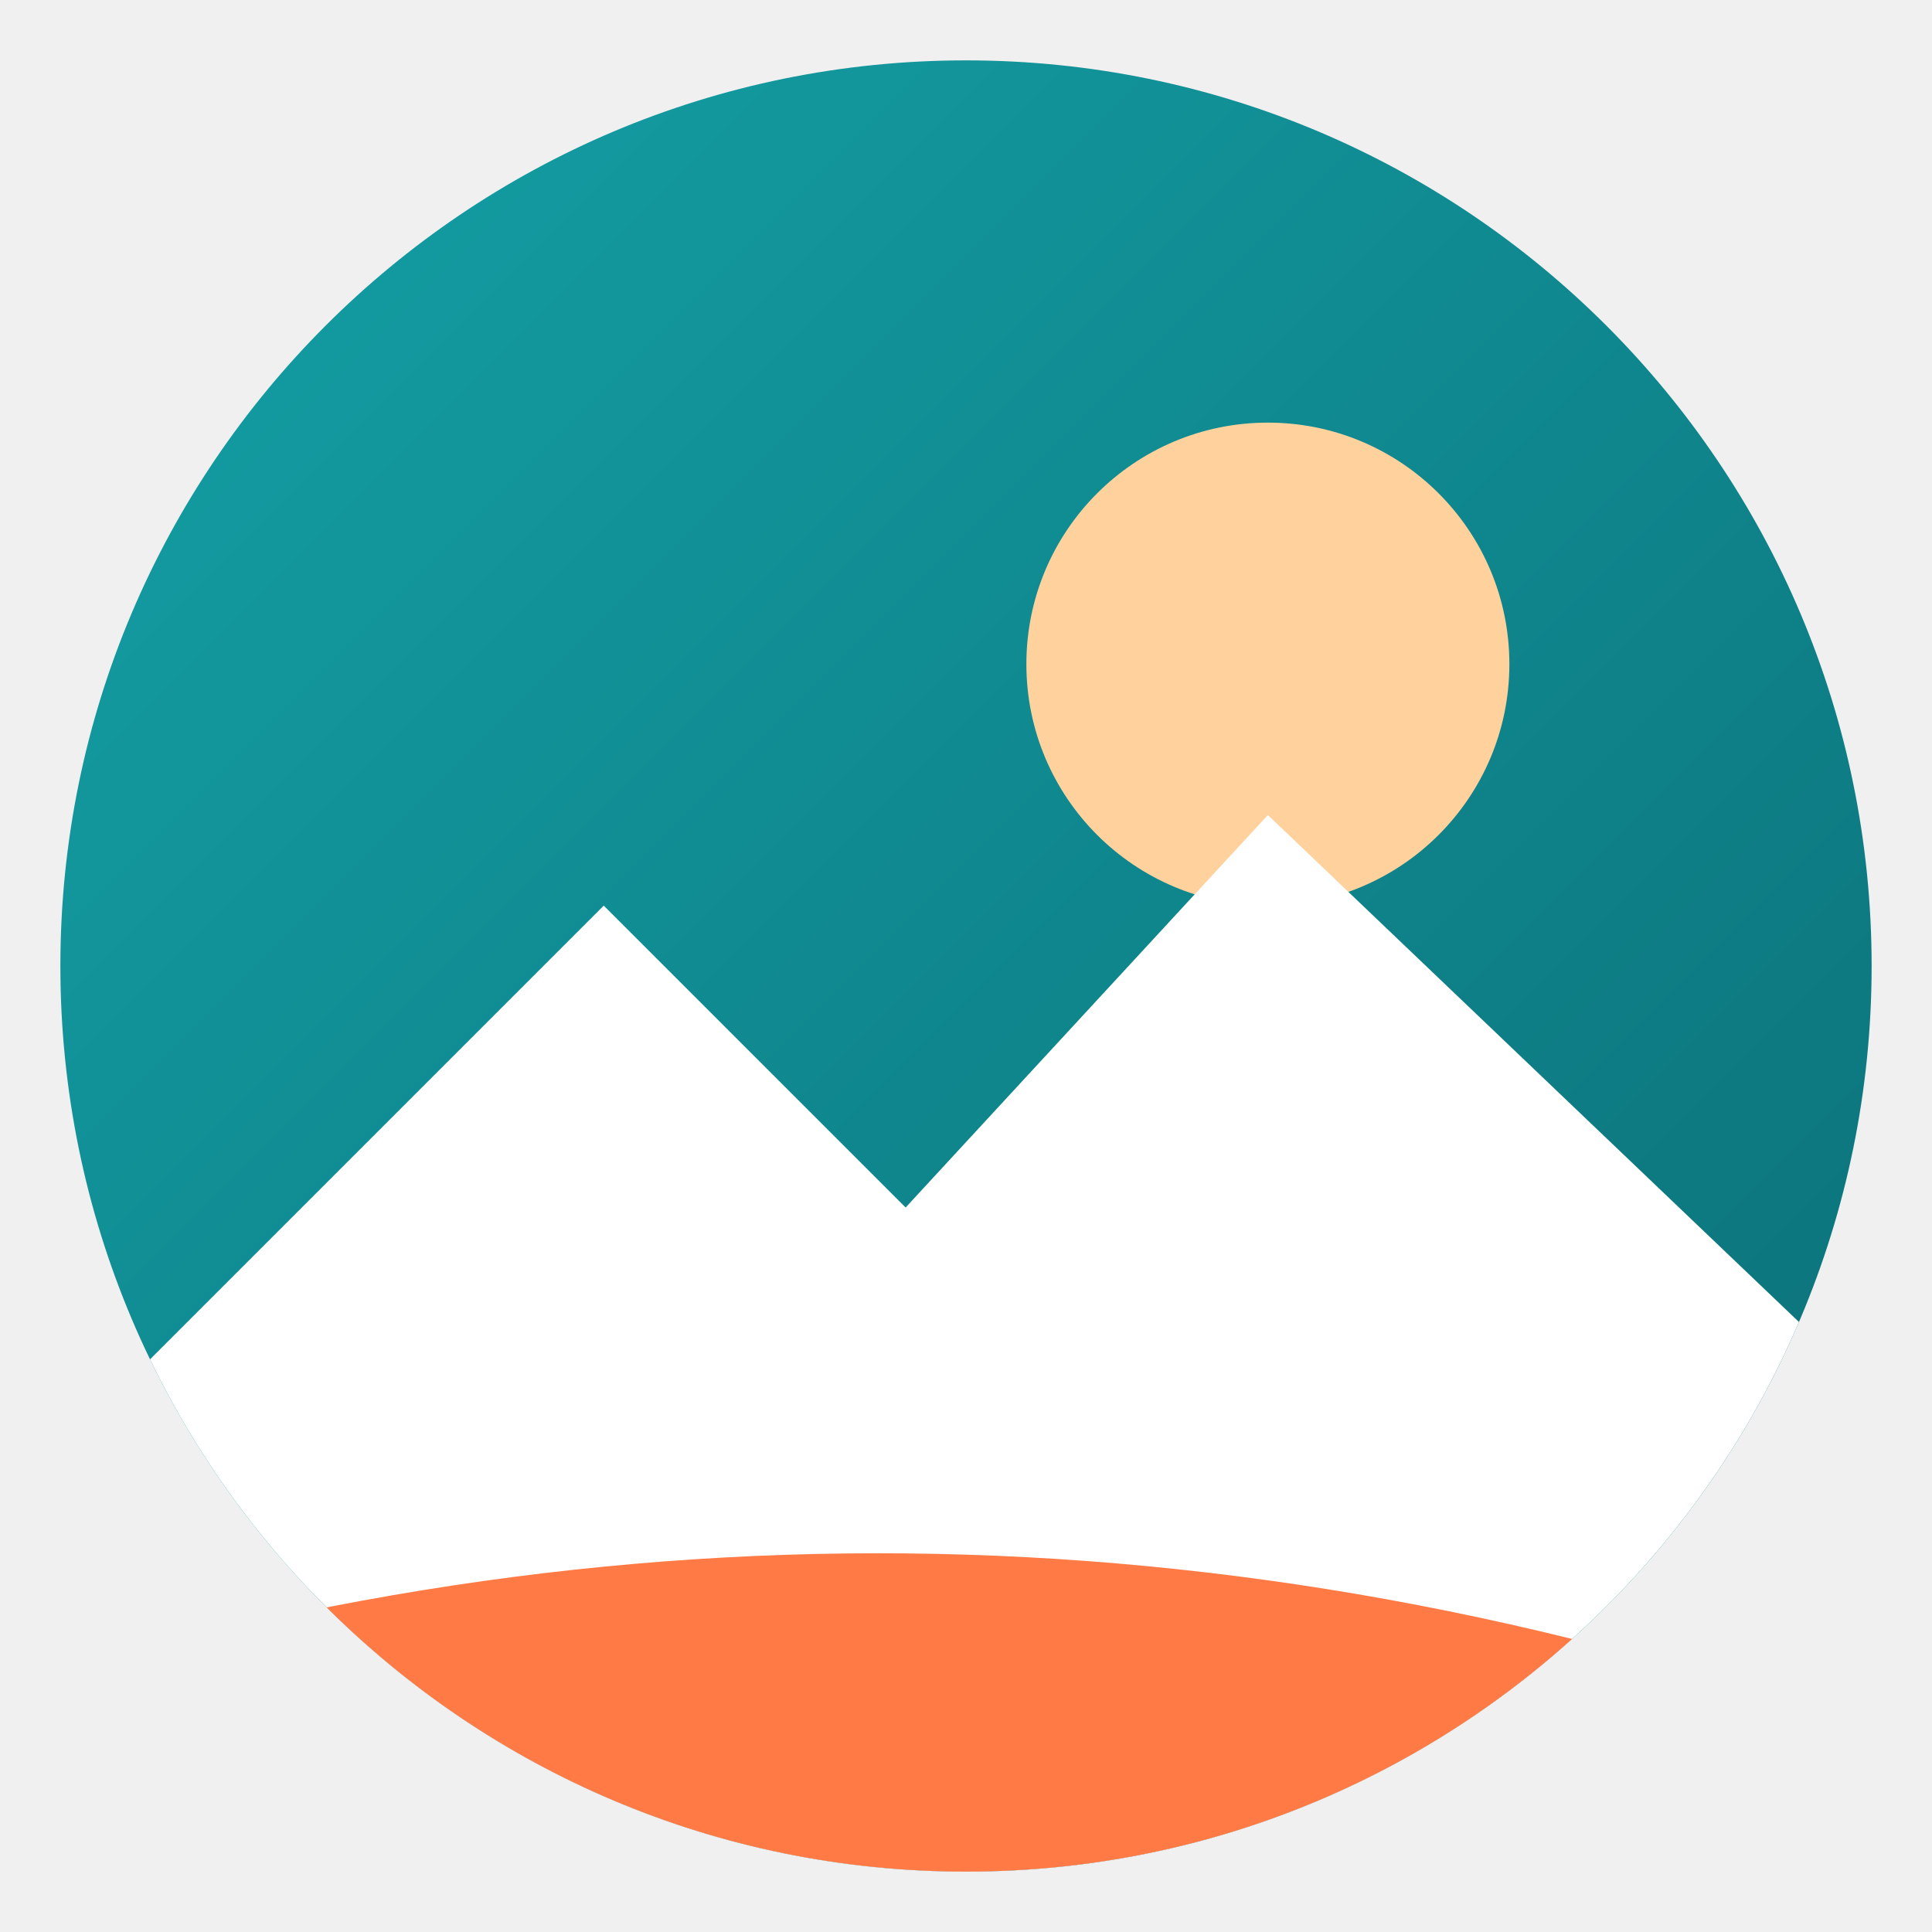
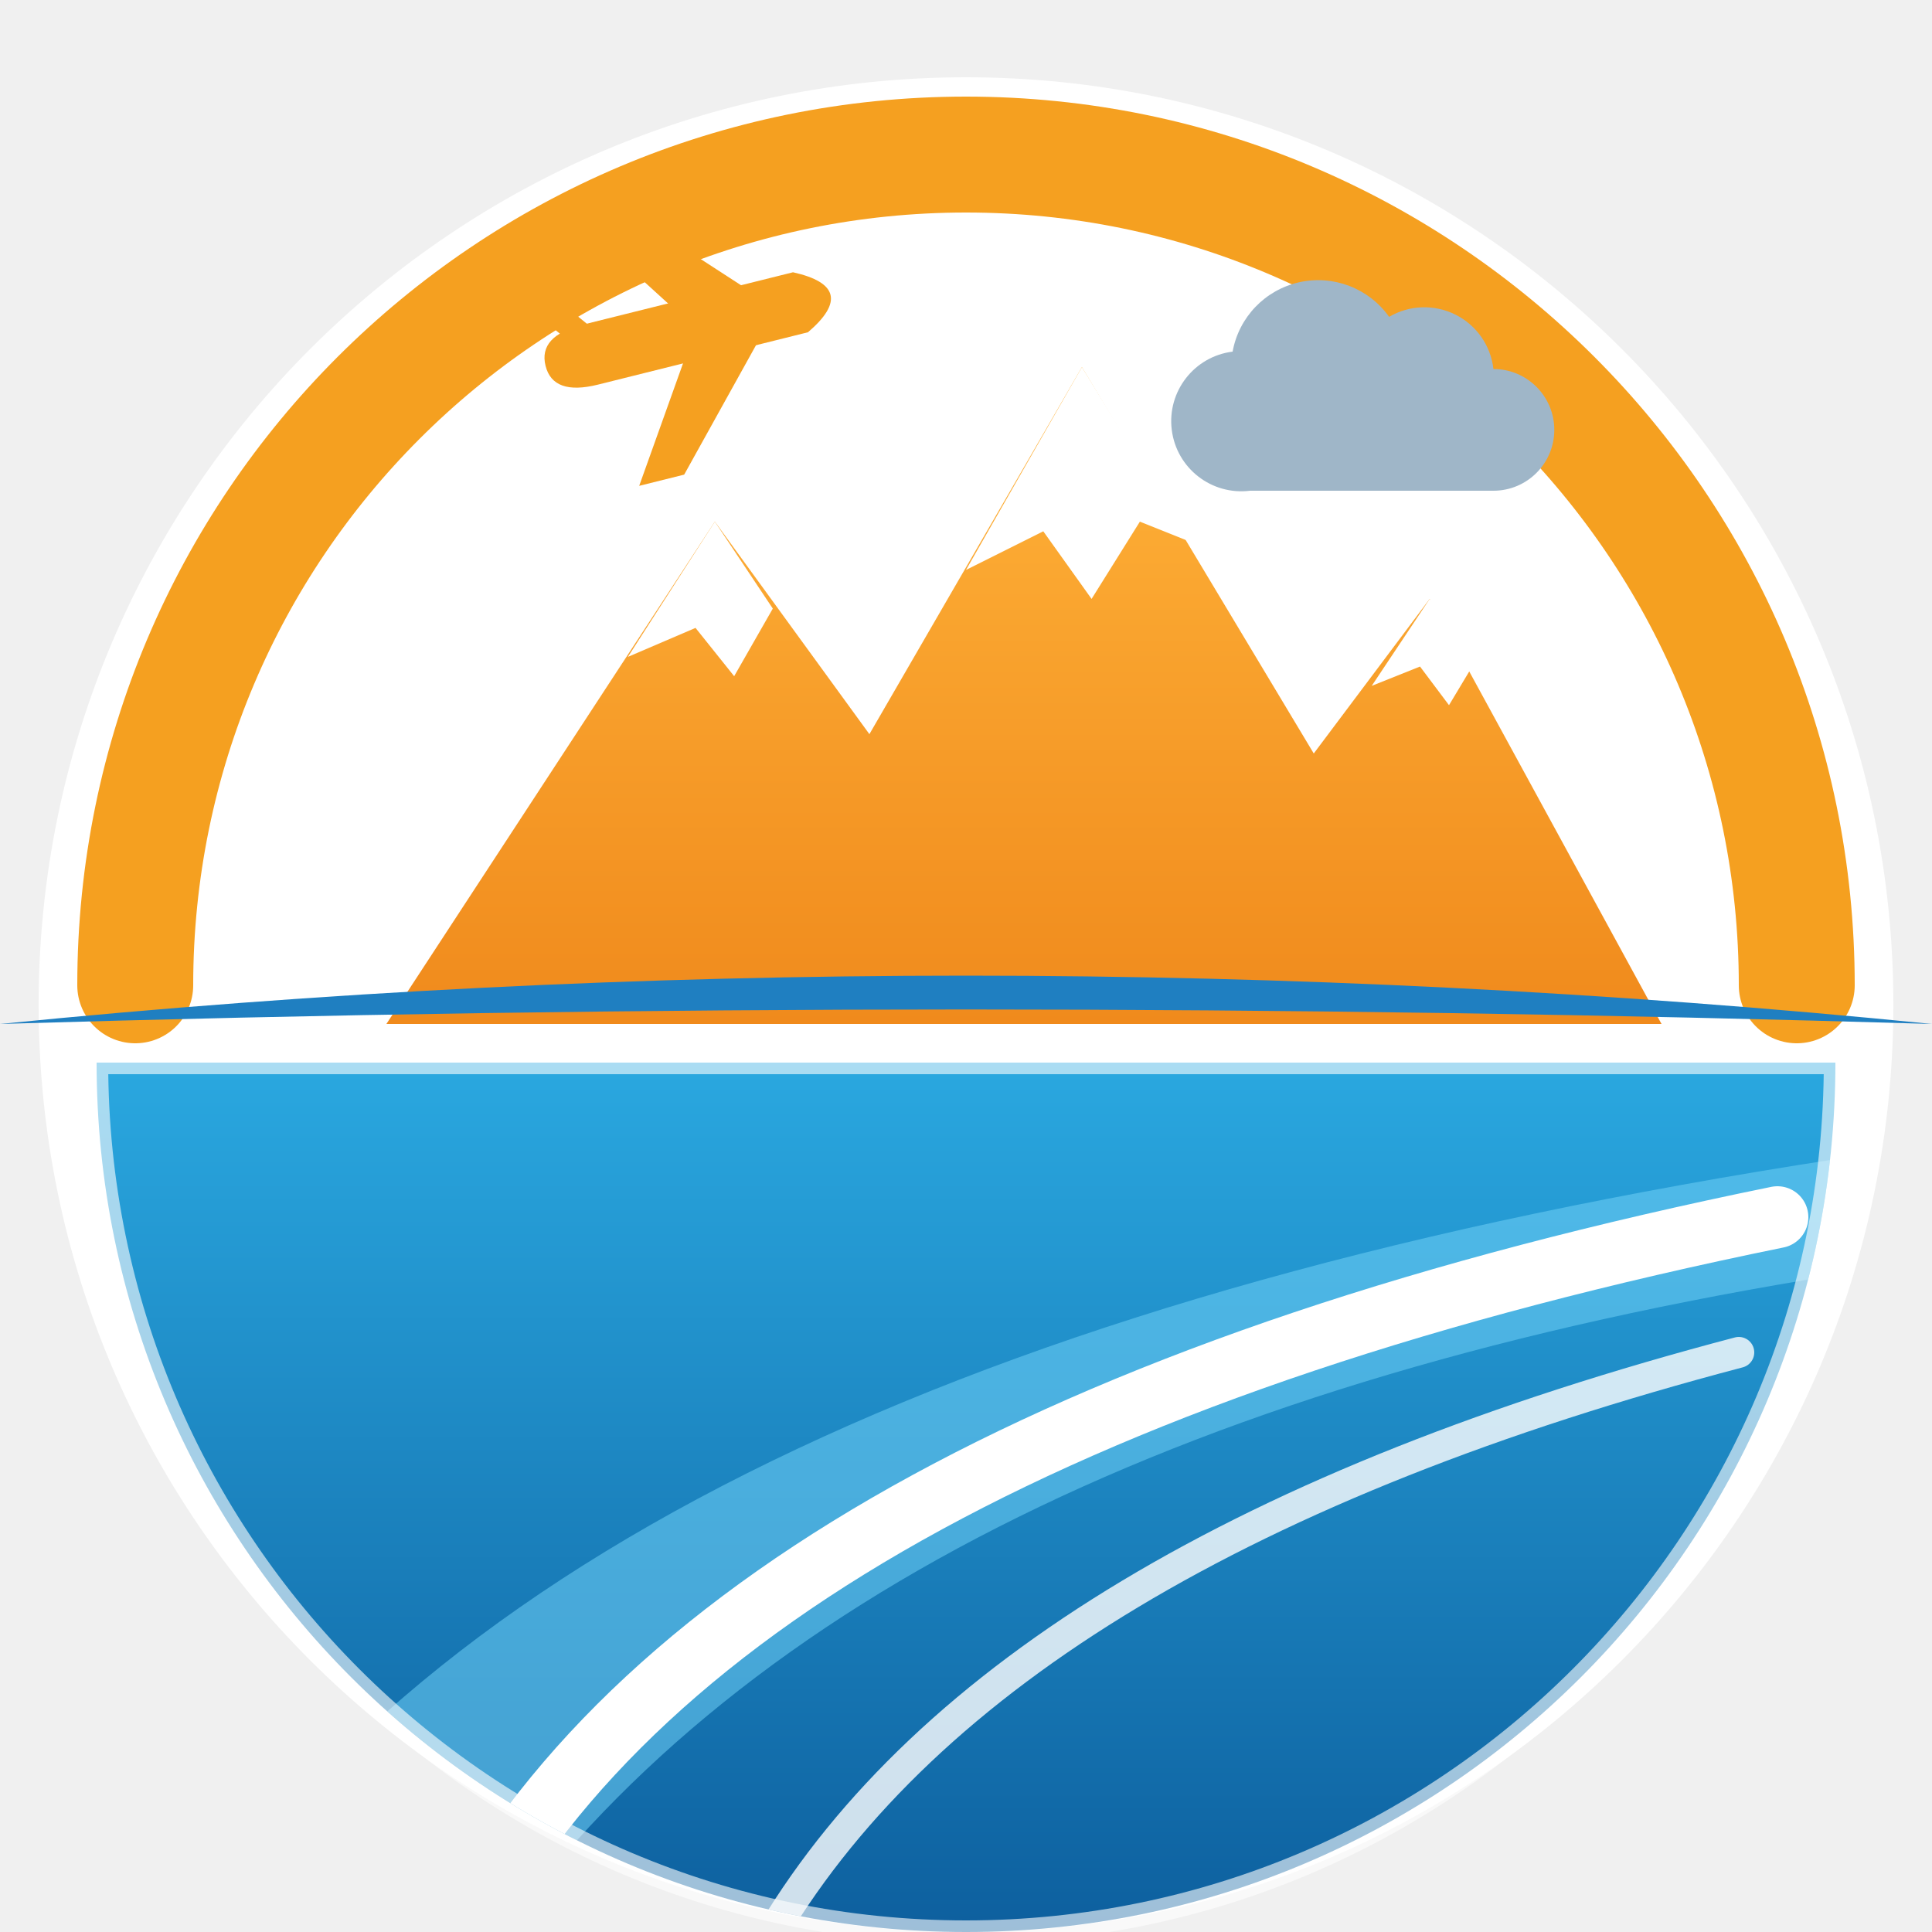
- <svg xmlns="http://www.w3.org/2000/svg" viewBox="0 0 64 64">
+ <svg xmlns="http://www.w3.org/2000/svg" viewBox="0 0 100 100">
  <defs>
-     <linearGradient id="g" x1="0" y1="0" x2="1" y2="1">
-       <stop offset="0" stop-color="#14a3a8" />
-       <stop offset="1" stop-color="#0b6b74" />
+     <linearGradient id="sea" x1="0" y1="0" x2="0" y2="1">
+       <stop offset="0" stop-color="#2aa8e0" />
+       <stop offset="1" stop-color="#0d5f9e" />
    </linearGradient>
-     <clipPath id="c">
-       <circle cx="32" cy="32" r="30" />
+     <linearGradient id="mt" x1="0" y1="0" x2="0" y2="1">
+       <stop offset="0" stop-color="#ffb43a" />
+       <stop offset="1" stop-color="#f08a1c" />
+     </linearGradient>
+     <clipPath id="low">
+       <path d="M5 55 H95 A45 45 0 0 1 5 55Z" />
    </clipPath>
  </defs>
-   <g clip-path="url(#c)">
-     <rect width="64" height="64" fill="url(#g)" />
-     <circle cx="42" cy="22" r="8" fill="#ffd29d" />
-     <path d="M0 50 L20 30 L30 40 L42 27 L64 48 V64 H0Z" fill="#fff" />
-     <path d="M0 56 Q32 46 64 58 V64 H0Z" fill="#ff7a45" />
+   <circle cx="50" cy="52" r="48" fill="#fff" />
+   <path d="M7 51 A43 43 0 0 1 93 51" fill="none" stroke="#f5a020" stroke-width="6" stroke-linecap="round" />
+   <path transform="translate(44 -7) scale(.9)" d="M22 28 a5 5 0 0 1 9 -2 a4 4 0 0 1 6 3 a3.5 3.5 0 0 1 0 7 h-14 a4 4 0 0 1 -1 -8z" fill="#9fb6c8" />
+   <path d="M20 53 L37 27 L45 38 L56 19 L68 39 L74 31 L86 53Z" fill="url(#mt)" />
+   <path d="M37 27 L32.5 34 L36 32.5 L38 35 L40 31.5Z" fill="#fff" />
+   <path d="M56 19 L50 29.5 L54 27.5 L56.5 31 L59 27 L61.5 28Z" fill="#fff" />
+   <path d="M74 31 L71 35.5 L73.5 34.5 L75 36.5 L76.5 34Z" fill="#fff" />
+   <g transform="translate(36 17) rotate(-14) scale(.8)" fill="#f5a020">
+     <path d="M-10 0 Q-10 -2 -7 -2 L7 -2 Q11 0 7 2 L-7 2 Q-10 2 -10 0Z" />
+     <path d="M-1 -1.5 L-6 -9 L-3 -9 L4 -1.5Z" />
+     <path d="M-1 1.5 L-6 9 L-3 9 L4 1.5Z" />
+     <path d="M-8 -1 L-11 -5 L-9 -5 L-6 -1Z" />
  </g>
+   <g clip-path="url(#low)">
+     <rect x="0" y="55" width="100" height="45" fill="url(#sea)" />
+     <path d="M10 100 Q30 70 95 60 L95 66 Q45 74 26 100Z" fill="#6fd0f5" opacity=".55" />
+     <path d="M24 100 Q38 74 92 63" fill="none" stroke="#fff" stroke-width="3.2" stroke-linecap="round" />
+     <path d="M40 100 Q52 80 90 70" fill="none" stroke="#fff" stroke-width="1.6" stroke-linecap="round" opacity=".8" />
+   </g>
+   <path d="M0 53 Q50 48 100 53 Q50 51.5 0 53Z" fill="#1f7fc1" />
+   <path d="M5 55 H95 A45 45 0 0 1 5 55Z" fill="none" stroke="#fff" stroke-width="1.2" opacity=".6" />
</svg>
